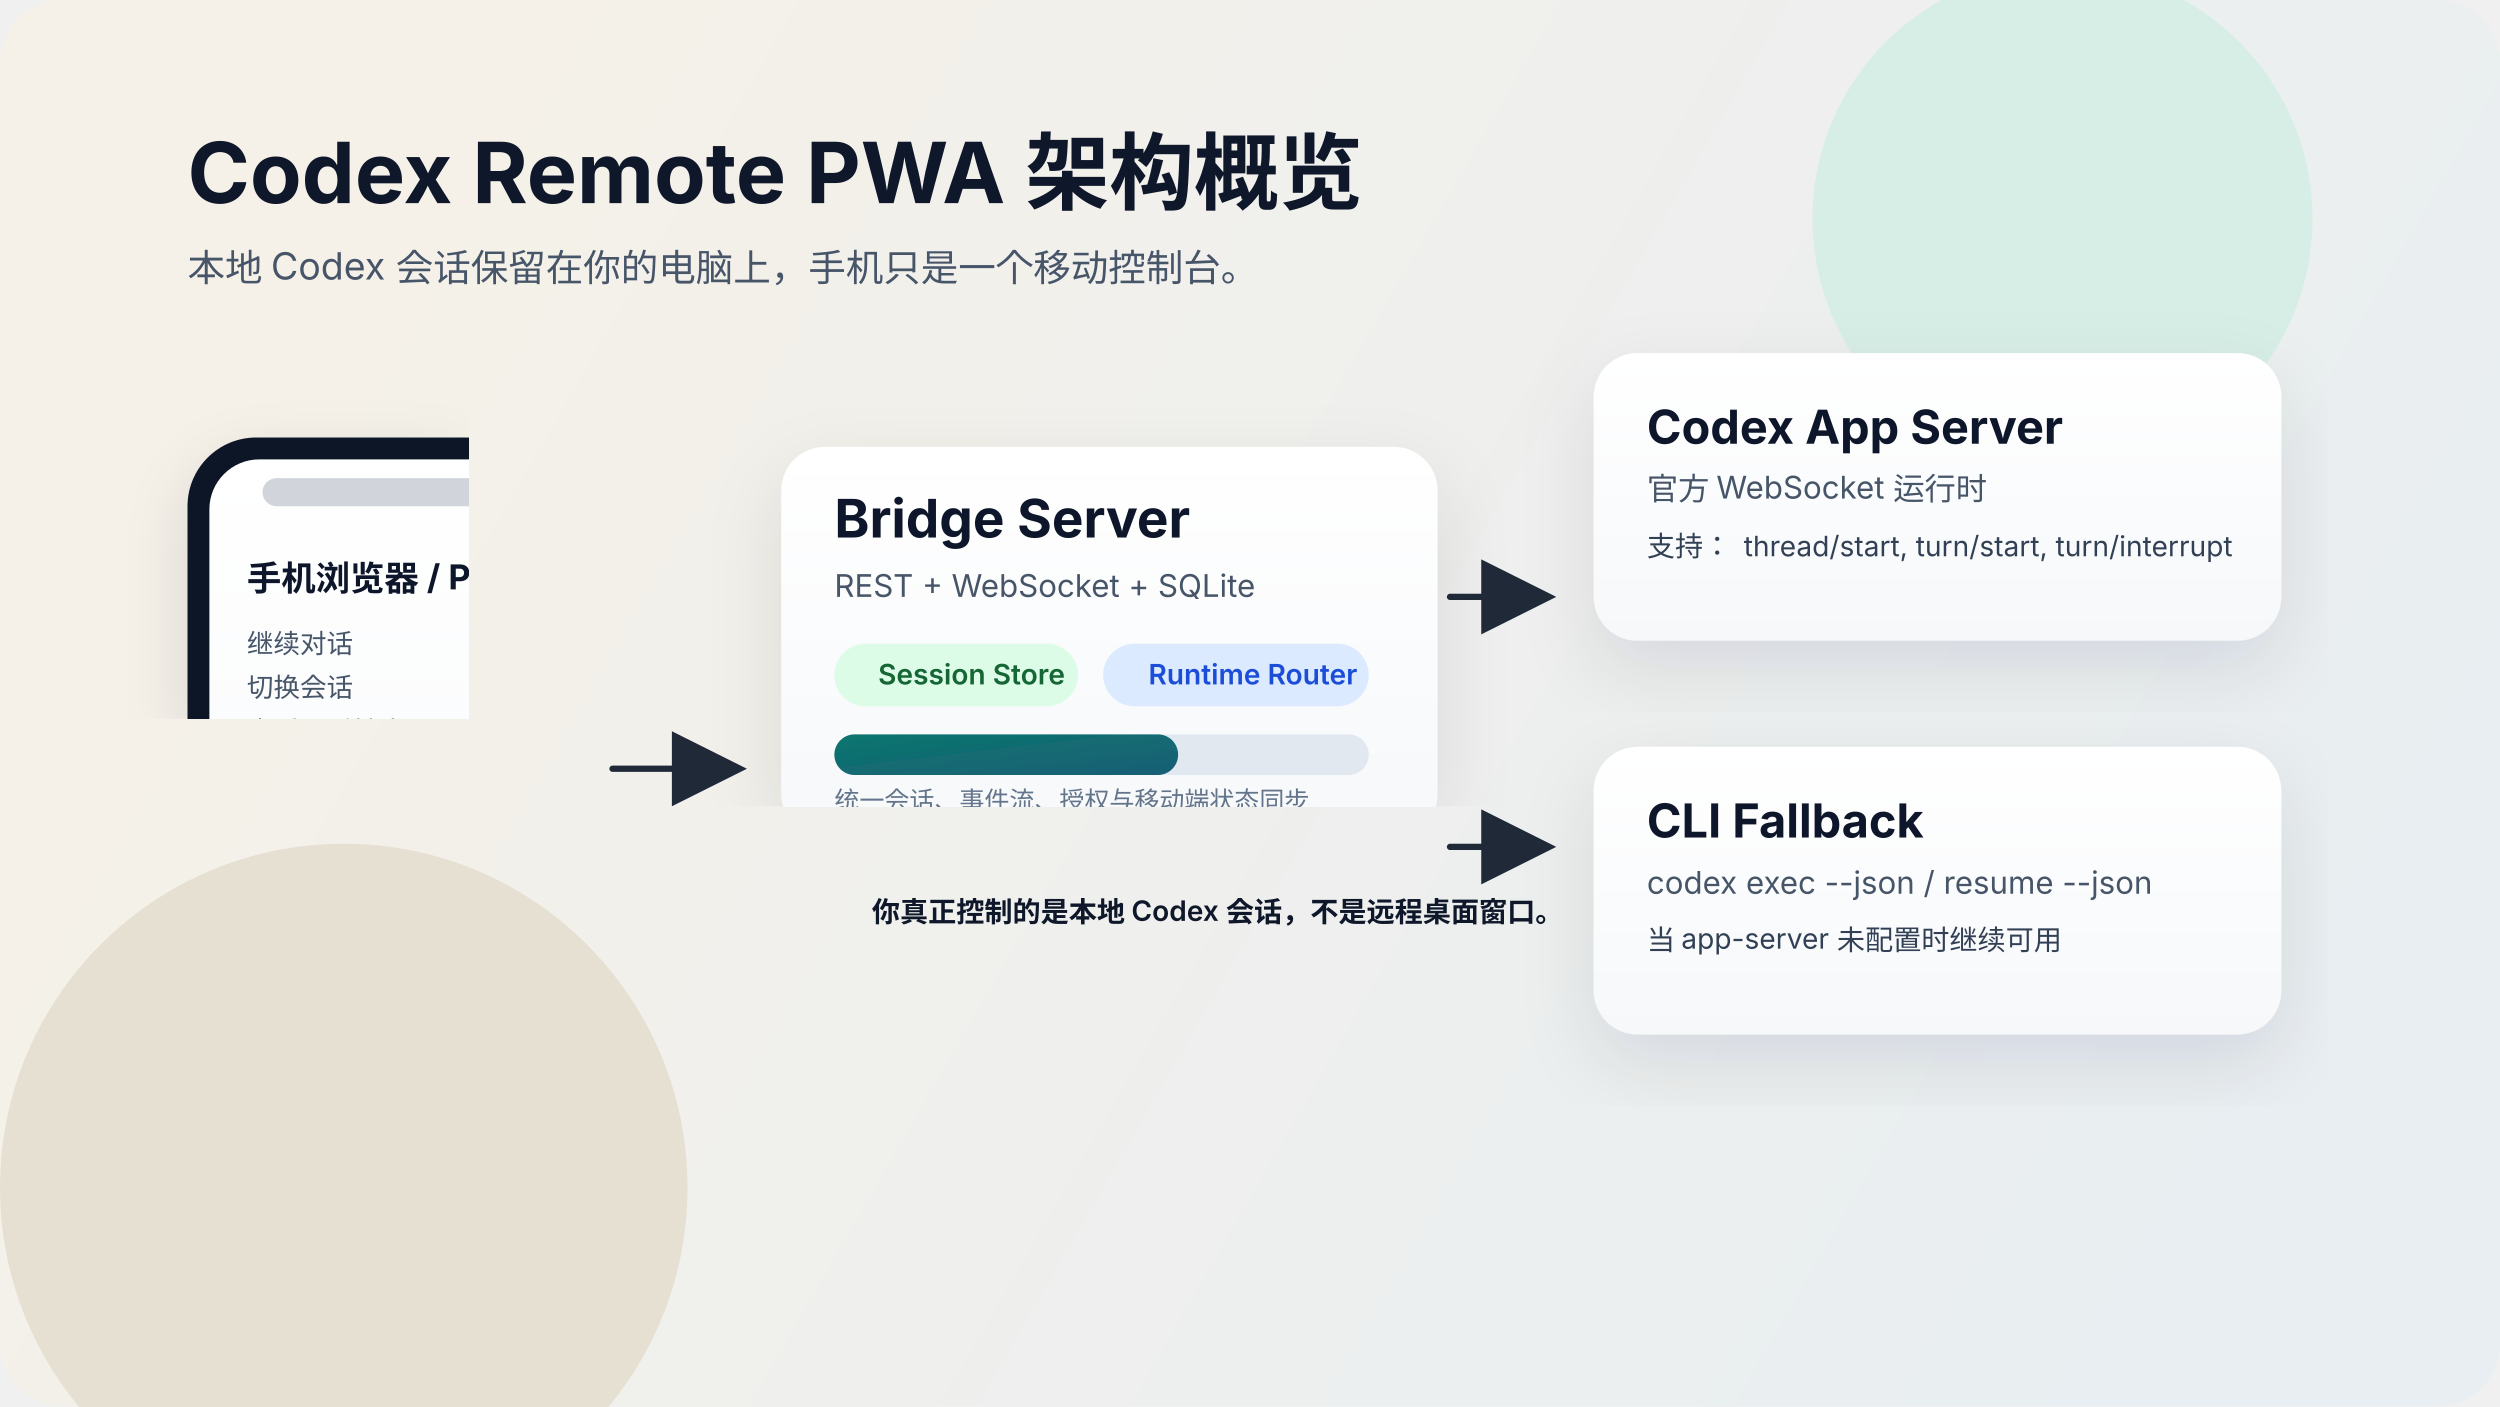
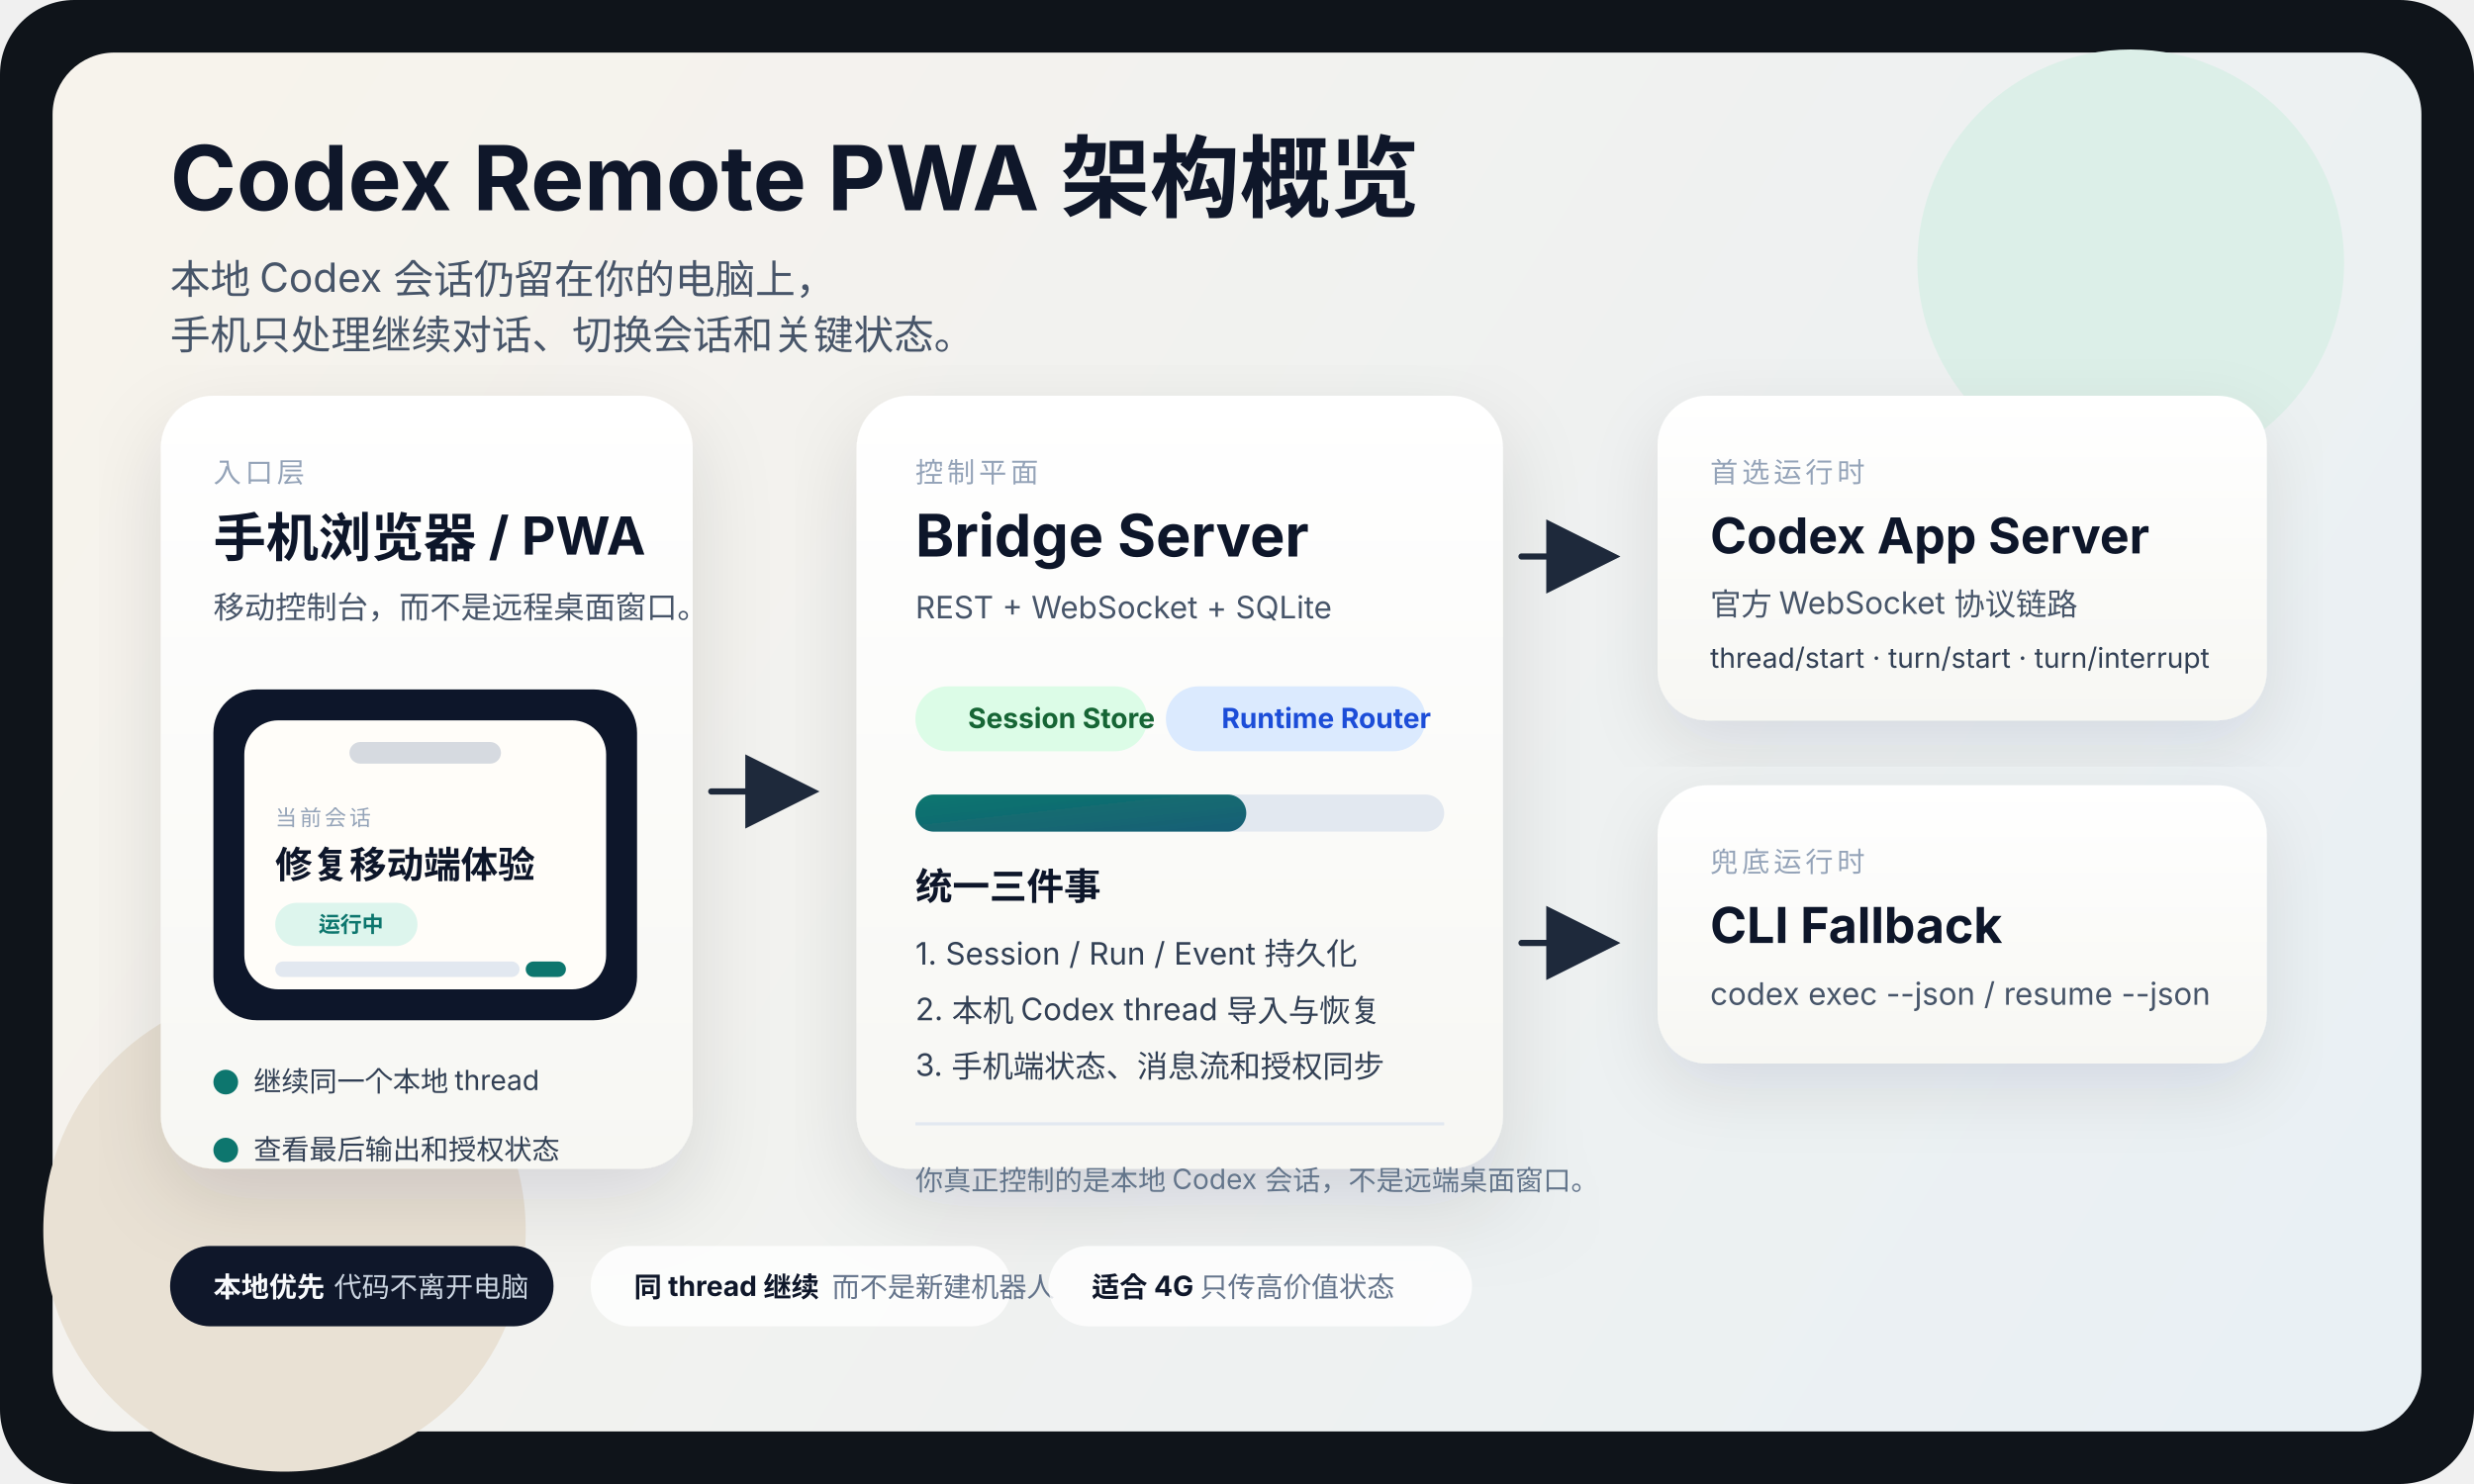
- <svg xmlns="http://www.w3.org/2000/svg" width="1600" height="900" viewBox="0 0 1600 900" fill="none">
+ <svg xmlns="http://www.w3.org/2000/svg" width="1600" height="960" viewBox="0 0 1600 960" fill="none">
  <defs>
-     <linearGradient id="bg" x1="160" y1="80" x2="1440" y2="820" gradientUnits="userSpaceOnUse">
-       <stop stop-color="#F6F1E8" />
-       <stop offset="1" stop-color="#E8EEF2" />
+     <linearGradient id="page" x1="120" y1="60" x2="1480" y2="900" gradientUnits="userSpaceOnUse">
+       <stop stop-color="#F7F3EC" />
+       <stop offset="1" stop-color="#E9F0F4" />
    </linearGradient>
    <linearGradient id="panel" x1="0" y1="0" x2="0" y2="1">
      <stop stop-color="#FFFFFF" />
-       <stop offset="1" stop-color="#F6F8FA" />
+       <stop offset="1" stop-color="#F7F7F3" />
    </linearGradient>
    <linearGradient id="accent" x1="0" y1="0" x2="1" y2="1">
      <stop stop-color="#0F766E" />
      <stop offset="1" stop-color="#155E75" />
    </linearGradient>
-     <filter id="shadow" x="-40" y="-40" width="220" height="220" filterUnits="userSpaceOnUse" color-interpolation-filters="sRGB">
-       <feDropShadow dx="0" dy="16" stdDeviation="20" flood-color="#0F172A" flood-opacity="0.12" />
+     <filter id="soft-shadow" x="-40" y="-40" width="560" height="620" filterUnits="userSpaceOnUse" color-interpolation-filters="sRGB">
+       <feDropShadow dx="0" dy="20" stdDeviation="26" flood-color="#0F172A" flood-opacity="0.12" />
    </filter>
-     <filter id="softShadow" x="-50" y="-50" width="520" height="280" filterUnits="userSpaceOnUse" color-interpolation-filters="sRGB">
-       <feDropShadow dx="0" dy="18" stdDeviation="24" flood-color="#0F172A" flood-opacity="0.10" />
+     <filter id="card-shadow" x="-40" y="-40" width="470" height="280" filterUnits="userSpaceOnUse" color-interpolation-filters="sRGB">
+       <feDropShadow dx="0" dy="16" stdDeviation="22" flood-color="#0F172A" flood-opacity="0.10" />
    </filter>
    <marker id="arrow" markerWidth="12" markerHeight="12" refX="10" refY="6" orient="auto">
-       <path d="M0 0L12 6L0 12V0Z" fill="#1F2937" />
+       <path d="M0 0L12 6L0 12V0Z" fill="#1E293B" />
    </marker>
  </defs>
-   <rect width="1600" height="900" rx="40" fill="url(#bg)" />
-   <circle cx="1320" cy="140" r="160" fill="#D7EEE7" />
-   <circle cx="220" cy="760" r="220" fill="#E6E0D2" />
-   <text x="120" y="130" fill="#0F172A" font-size="54" font-family="ui-sans-serif, -apple-system, BlinkMacSystemFont, 'Segoe UI', sans-serif" font-weight="700">Codex Remote PWA 架构概览</text>
-   <text x="120" y="180" fill="#475569" font-size="24" font-family="ui-sans-serif, -apple-system, BlinkMacSystemFont, 'Segoe UI', sans-serif">本地 Codex 会话保留在你的电脑上，手机只是一个移动控制台。</text>
-   <g filter="url(#shadow)" transform="translate(120 280)">
-     <rect width="240" height="420" rx="44" fill="#111827" />
-     <rect x="14" y="14" width="212" height="392" rx="32" fill="url(#panel)" />
-     <rect x="48" y="26" width="144" height="18" rx="9" fill="#D1D5DB" />
-     <text x="38" y="98" fill="#0F172A" font-size="22" font-family="ui-sans-serif, -apple-system, BlinkMacSystemFont, 'Segoe UI', sans-serif" font-weight="700">手机浏览器 / PWA</text>
-     <text x="38" y="138" fill="#475569" font-size="17" font-family="ui-sans-serif, -apple-system, BlinkMacSystemFont, 'Segoe UI', sans-serif">继续对话</text>
-     <text x="38" y="166" fill="#475569" font-size="17" font-family="ui-sans-serif, -apple-system, BlinkMacSystemFont, 'Segoe UI', sans-serif">切换会话</text>
-     <text x="38" y="194" fill="#475569" font-size="17" font-family="ui-sans-serif, -apple-system, BlinkMacSystemFont, 'Segoe UI', sans-serif">查看最后输出</text>
-     <text x="38" y="222" fill="#475569" font-size="17" font-family="ui-sans-serif, -apple-system, BlinkMacSystemFont, 'Segoe UI', sans-serif">处理授权请求</text>
-     <rect x="34" y="280" width="144" height="44" rx="22" fill="url(#accent)" />
-     <text x="68" y="309" fill="#ECFEFF" font-size="18" font-family="ui-sans-serif, -apple-system, BlinkMacSystemFont, 'Segoe UI', sans-serif" font-weight="600">Phone UI</text>
-     <rect x="34" y="338" width="160" height="14" rx="7" fill="#D7DEE3" />
-     <rect x="34" y="364" width="120" height="14" rx="7" fill="#D7DEE3" />
+   <rect width="1600" height="960" rx="48" fill="#0F141A" />
+   <rect x="34" y="34" width="1532" height="892" rx="40" fill="url(#page)" />
+   <circle cx="1378" cy="170" r="138" fill="#DCEFE8" />
+   <circle cx="184" cy="796" r="156" fill="#E9E1D4" />
+   <text x="110" y="136" fill="#0F172A" font-size="58" font-family="ui-sans-serif, -apple-system, BlinkMacSystemFont, 'Segoe UI', sans-serif" font-weight="700">Codex Remote PWA 架构概览</text>
+   <text x="110" y="190" fill="#475569" font-size="26" font-family="ui-sans-serif, -apple-system, BlinkMacSystemFont, 'Segoe UI', sans-serif">本地 Codex 会话仍留在你的电脑上，</text>
+   <text x="110" y="226" fill="#475569" font-size="26" font-family="ui-sans-serif, -apple-system, BlinkMacSystemFont, 'Segoe UI', sans-serif">手机只处理继续对话、切换会话和关键状态。</text>
+   <g filter="url(#soft-shadow)" transform="translate(104 256)">
+     <rect width="344" height="500" rx="34" fill="url(#panel)" />
+     <text x="34" y="56" fill="#94A3B8" font-size="18" font-family="ui-sans-serif, -apple-system, BlinkMacSystemFont, 'Segoe UI', sans-serif" letter-spacing="0.14em">入口层</text>
+     <text x="34" y="104" fill="#0F172A" font-size="34" font-family="ui-sans-serif, -apple-system, BlinkMacSystemFont, 'Segoe UI', sans-serif" font-weight="700">手机浏览器 / PWA</text>
+     <text x="34" y="144" fill="#475569" font-size="20" font-family="ui-sans-serif, -apple-system, BlinkMacSystemFont, 'Segoe UI', sans-serif">移动控制台，而不是远程桌面窗口。</text>
+     <rect x="34" y="190" width="274" height="214" rx="28" fill="#0F172A" />
+     <rect x="54" y="210" width="234" height="174" rx="22" fill="#FFFDF9" />
+     <rect x="122" y="224" width="98" height="14" rx="7" fill="#D6DAE0" />
+     <text x="74" y="278" fill="#94A3B8" font-size="14" font-family="ui-sans-serif, -apple-system, BlinkMacSystemFont, 'Segoe UI', sans-serif" letter-spacing="0.14em">当前会话</text>
+     <text x="74" y="312" fill="#0F172A" font-size="24" font-family="ui-sans-serif, -apple-system, BlinkMacSystemFont, 'Segoe UI', sans-serif" font-weight="700">修复移动端体验</text>
+     <rect x="74" y="328" width="92" height="28" rx="14" fill="#DDF5ED" />
+     <text x="102" y="347" fill="#0F766E" font-size="14" font-family="ui-sans-serif, -apple-system, BlinkMacSystemFont, 'Segoe UI', sans-serif" font-weight="700">运行中</text>
+     <rect x="74" y="366" width="158" height="10" rx="5" fill="#E2E8F0" />
+     <rect x="236" y="366" width="26" height="10" rx="5" fill="#0F766E" />
+     <g transform="translate(34 436)">
+       <circle cx="8" cy="8" r="8" fill="#0F766E" />
+       <text x="26" y="14" fill="#334155" font-size="18" font-family="ui-sans-serif, -apple-system, BlinkMacSystemFont, 'Segoe UI', sans-serif">继续同一个本地 thread</text>
+       <circle cx="8" cy="52" r="8" fill="#0F766E" />
+       <text x="26" y="58" fill="#334155" font-size="18" font-family="ui-sans-serif, -apple-system, BlinkMacSystemFont, 'Segoe UI', sans-serif">查看最后输出和授权状态</text>
+     </g>
  </g>
-   <g filter="url(#softShadow)" transform="translate(500 286)">
-     <rect width="420" height="250" rx="28" fill="url(#panel)" />
-     <text x="34" y="58" fill="#0F172A" font-size="34" font-family="ui-sans-serif, -apple-system, BlinkMacSystemFont, 'Segoe UI', sans-serif" font-weight="700">Bridge Server</text>
-     <text x="34" y="96" fill="#475569" font-size="20" font-family="ui-sans-serif, -apple-system, BlinkMacSystemFont, 'Segoe UI', sans-serif">REST + WebSocket + SQLite</text>
-     <rect x="34" y="126" width="156" height="40" rx="20" fill="#DCFCE7" />
-     <text x="62" y="152" fill="#166534" font-size="18" font-family="ui-sans-serif, -apple-system, BlinkMacSystemFont, 'Segoe UI', sans-serif" font-weight="600">Session Store</text>
-     <rect x="206" y="126" width="170" height="40" rx="20" fill="#DBEAFE" />
-     <text x="235" y="152" fill="#1D4ED8" font-size="18" font-family="ui-sans-serif, -apple-system, BlinkMacSystemFont, 'Segoe UI', sans-serif" font-weight="600">Runtime Router</text>
-     <rect x="34" y="184" width="342" height="26" rx="13" fill="#E2E8F0" />
-     <rect x="34" y="184" width="220" height="26" rx="13" fill="url(#accent)" />
-     <text x="34" y="232" fill="#64748B" font-size="16" font-family="ui-sans-serif, -apple-system, BlinkMacSystemFont, 'Segoe UI', sans-serif">统一会话、事件流、授权与移动端状态同步</text>
+   <g filter="url(#soft-shadow)" transform="translate(554 256)">
+     <rect width="418" height="500" rx="34" fill="url(#panel)" />
+     <text x="38" y="56" fill="#94A3B8" font-size="18" font-family="ui-sans-serif, -apple-system, BlinkMacSystemFont, 'Segoe UI', sans-serif" letter-spacing="0.14em">控制平面</text>
+     <text x="38" y="104" fill="#0F172A" font-size="38" font-family="ui-sans-serif, -apple-system, BlinkMacSystemFont, 'Segoe UI', sans-serif" font-weight="700">Bridge Server</text>
+     <text x="38" y="144" fill="#475569" font-size="20" font-family="ui-sans-serif, -apple-system, BlinkMacSystemFont, 'Segoe UI', sans-serif">REST + WebSocket + SQLite</text>
+     <rect x="38" y="188" width="150" height="42" rx="21" fill="#DCFCE7" />
+     <text x="72" y="215" fill="#166534" font-size="18" font-family="ui-sans-serif, -apple-system, BlinkMacSystemFont, 'Segoe UI', sans-serif" font-weight="700">Session Store</text>
+     <rect x="200" y="188" width="168" height="42" rx="21" fill="#DBEAFE" />
+     <text x="236" y="215" fill="#1D4ED8" font-size="18" font-family="ui-sans-serif, -apple-system, BlinkMacSystemFont, 'Segoe UI', sans-serif" font-weight="700">Runtime Router</text>
+     <rect x="38" y="258" width="342" height="24" rx="12" fill="#E2E8F0" />
+     <rect x="38" y="258" width="214" height="24" rx="12" fill="url(#accent)" />
+     <text x="38" y="326" fill="#0F172A" font-size="24" font-family="ui-sans-serif, -apple-system, BlinkMacSystemFont, 'Segoe UI', sans-serif" font-weight="700">统一三件事</text>
+     <text x="38" y="368" fill="#334155" font-size="20" font-family="ui-sans-serif, -apple-system, BlinkMacSystemFont, 'Segoe UI', sans-serif">1. Session / Run / Event 持久化</text>
+     <text x="38" y="404" fill="#334155" font-size="20" font-family="ui-sans-serif, -apple-system, BlinkMacSystemFont, 'Segoe UI', sans-serif">2. 本机 Codex thread 导入与恢复</text>
+     <text x="38" y="440" fill="#334155" font-size="20" font-family="ui-sans-serif, -apple-system, BlinkMacSystemFont, 'Segoe UI', sans-serif">3. 手机端状态、消息流和授权同步</text>
+     <rect x="38" y="470" width="342" height="2" fill="#E2E8F0" />
+     <text x="38" y="514" fill="#64748B" font-size="18" font-family="ui-sans-serif, -apple-system, BlinkMacSystemFont, 'Segoe UI', sans-serif">你真正控制的是本地 Codex 会话，不是远端桌面窗口。</text>
  </g>
-   <g filter="url(#softShadow)" transform="translate(1020 226)">
-     <rect width="440" height="184" rx="28" fill="url(#panel)" />
-     <text x="34" y="58" fill="#0F172A" font-size="30" font-family="ui-sans-serif, -apple-system, BlinkMacSystemFont, 'Segoe UI', sans-serif" font-weight="700">Codex App Server</text>
-     <text x="34" y="94" fill="#475569" font-size="20" font-family="ui-sans-serif, -apple-system, BlinkMacSystemFont, 'Segoe UI', sans-serif">官方 WebSocket 运行时</text>
-     <text x="34" y="130" fill="#334155" font-size="18" font-family="ui-sans-serif, -apple-system, BlinkMacSystemFont, 'Segoe UI', sans-serif">支持：</text>
-     <text x="96" y="130" fill="#334155" font-size="18" font-family="ui-sans-serif, -apple-system, BlinkMacSystemFont, 'Segoe UI', sans-serif">thread/start, turn/start, turn/interrupt</text>
+   <g transform="translate(1072 256)">
+     <g filter="url(#card-shadow)">
+       <rect width="394" height="210" rx="32" fill="url(#panel)" />
+       <text x="34" y="56" fill="#94A3B8" font-size="18" font-family="ui-sans-serif, -apple-system, BlinkMacSystemFont, 'Segoe UI', sans-serif" letter-spacing="0.14em">首选运行时</text>
+       <text x="34" y="102" fill="#0F172A" font-size="32" font-family="ui-sans-serif, -apple-system, BlinkMacSystemFont, 'Segoe UI', sans-serif" font-weight="700">Codex App Server</text>
+       <text x="34" y="142" fill="#475569" font-size="20" font-family="ui-sans-serif, -apple-system, BlinkMacSystemFont, 'Segoe UI', sans-serif">官方 WebSocket 协议链路</text>
+       <text x="34" y="176" fill="#334155" font-size="18" font-family="ui-sans-serif, -apple-system, BlinkMacSystemFont, 'Segoe UI', sans-serif">thread/start · turn/start · turn/interrupt</text>
+     </g>
+     <g filter="url(#card-shadow)" transform="translate(0 252)">
+       <rect width="394" height="180" rx="32" fill="url(#panel)" />
+       <text x="34" y="56" fill="#94A3B8" font-size="18" font-family="ui-sans-serif, -apple-system, BlinkMacSystemFont, 'Segoe UI', sans-serif" letter-spacing="0.14em">兜底运行时</text>
+       <text x="34" y="102" fill="#0F172A" font-size="32" font-family="ui-sans-serif, -apple-system, BlinkMacSystemFont, 'Segoe UI', sans-serif" font-weight="700">CLI Fallback</text>
+       <text x="34" y="142" fill="#475569" font-size="20" font-family="ui-sans-serif, -apple-system, BlinkMacSystemFont, 'Segoe UI', sans-serif">codex exec --json / resume --json</text>
+     </g>
  </g>
-   <g filter="url(#softShadow)" transform="translate(1020 478)">
-     <rect width="440" height="184" rx="28" fill="url(#panel)" />
-     <text x="34" y="58" fill="#0F172A" font-size="30" font-family="ui-sans-serif, -apple-system, BlinkMacSystemFont, 'Segoe UI', sans-serif" font-weight="700">CLI Fallback</text>
-     <text x="34" y="94" fill="#475569" font-size="20" font-family="ui-sans-serif, -apple-system, BlinkMacSystemFont, 'Segoe UI', sans-serif">codex exec --json / resume --json</text>
-     <text x="34" y="130" fill="#334155" font-size="18" font-family="ui-sans-serif, -apple-system, BlinkMacSystemFont, 'Segoe UI', sans-serif">当 app-server 未配置时继续可用</text>
+   <path d="M460 512H522" stroke="#1E293B" stroke-width="4" stroke-linecap="round" marker-end="url(#arrow)" />
+   <path d="M984 360H1040" stroke="#1E293B" stroke-width="4" stroke-linecap="round" marker-end="url(#arrow)" />
+   <path d="M984 610H1040" stroke="#1E293B" stroke-width="4" stroke-linecap="round" marker-end="url(#arrow)" />
+   <g transform="translate(110 806)">
+     <rect width="248" height="52" rx="26" fill="#0F172A" />
+     <text x="28" y="33" fill="#F8FAFC" font-size="18" font-family="ui-sans-serif, -apple-system, BlinkMacSystemFont, 'Segoe UI', sans-serif" font-weight="700">本地优先</text>
+     <text x="106" y="33" fill="#CBD5E1" font-size="18" font-family="ui-sans-serif, -apple-system, BlinkMacSystemFont, 'Segoe UI', sans-serif">代码不离开电脑</text>
  </g>
-   <path d="M392 492H470" stroke="#1F2937" stroke-width="4" stroke-linecap="round" marker-end="url(#arrow)" />
-   <path d="M928 382H988" stroke="#1F2937" stroke-width="4" stroke-linecap="round" marker-end="url(#arrow)" />
-   <path d="M928 542H988" stroke="#1F2937" stroke-width="4" stroke-linecap="round" marker-end="url(#arrow)" />
-   <text x="558" y="590" fill="#0F172A" font-size="18" font-family="ui-sans-serif, -apple-system, BlinkMacSystemFont, 'Segoe UI', sans-serif" font-weight="600">你真正控制的是本地 Codex 会话，不是远程桌面窗口。</text>
+   <g transform="translate(382 806)">
+     <rect width="272" height="52" rx="26" fill="#FFFFFF" fill-opacity="0.82" />
+     <text x="28" y="33" fill="#0F172A" font-size="18" font-family="ui-sans-serif, -apple-system, BlinkMacSystemFont, 'Segoe UI', sans-serif" font-weight="700">同 thread 继续</text>
+     <text x="156" y="33" fill="#64748B" font-size="18" font-family="ui-sans-serif, -apple-system, BlinkMacSystemFont, 'Segoe UI', sans-serif">而不是新建机器人</text>
+   </g>
+   <g transform="translate(678 806)">
+     <rect width="274" height="52" rx="26" fill="#FFFFFF" fill-opacity="0.82" />
+     <text x="28" y="33" fill="#0F172A" font-size="18" font-family="ui-sans-serif, -apple-system, BlinkMacSystemFont, 'Segoe UI', sans-serif" font-weight="700">适合 4G</text>
+     <text x="98" y="33" fill="#64748B" font-size="18" font-family="ui-sans-serif, -apple-system, BlinkMacSystemFont, 'Segoe UI', sans-serif">只传高价值状态</text>
+   </g>
</svg>
